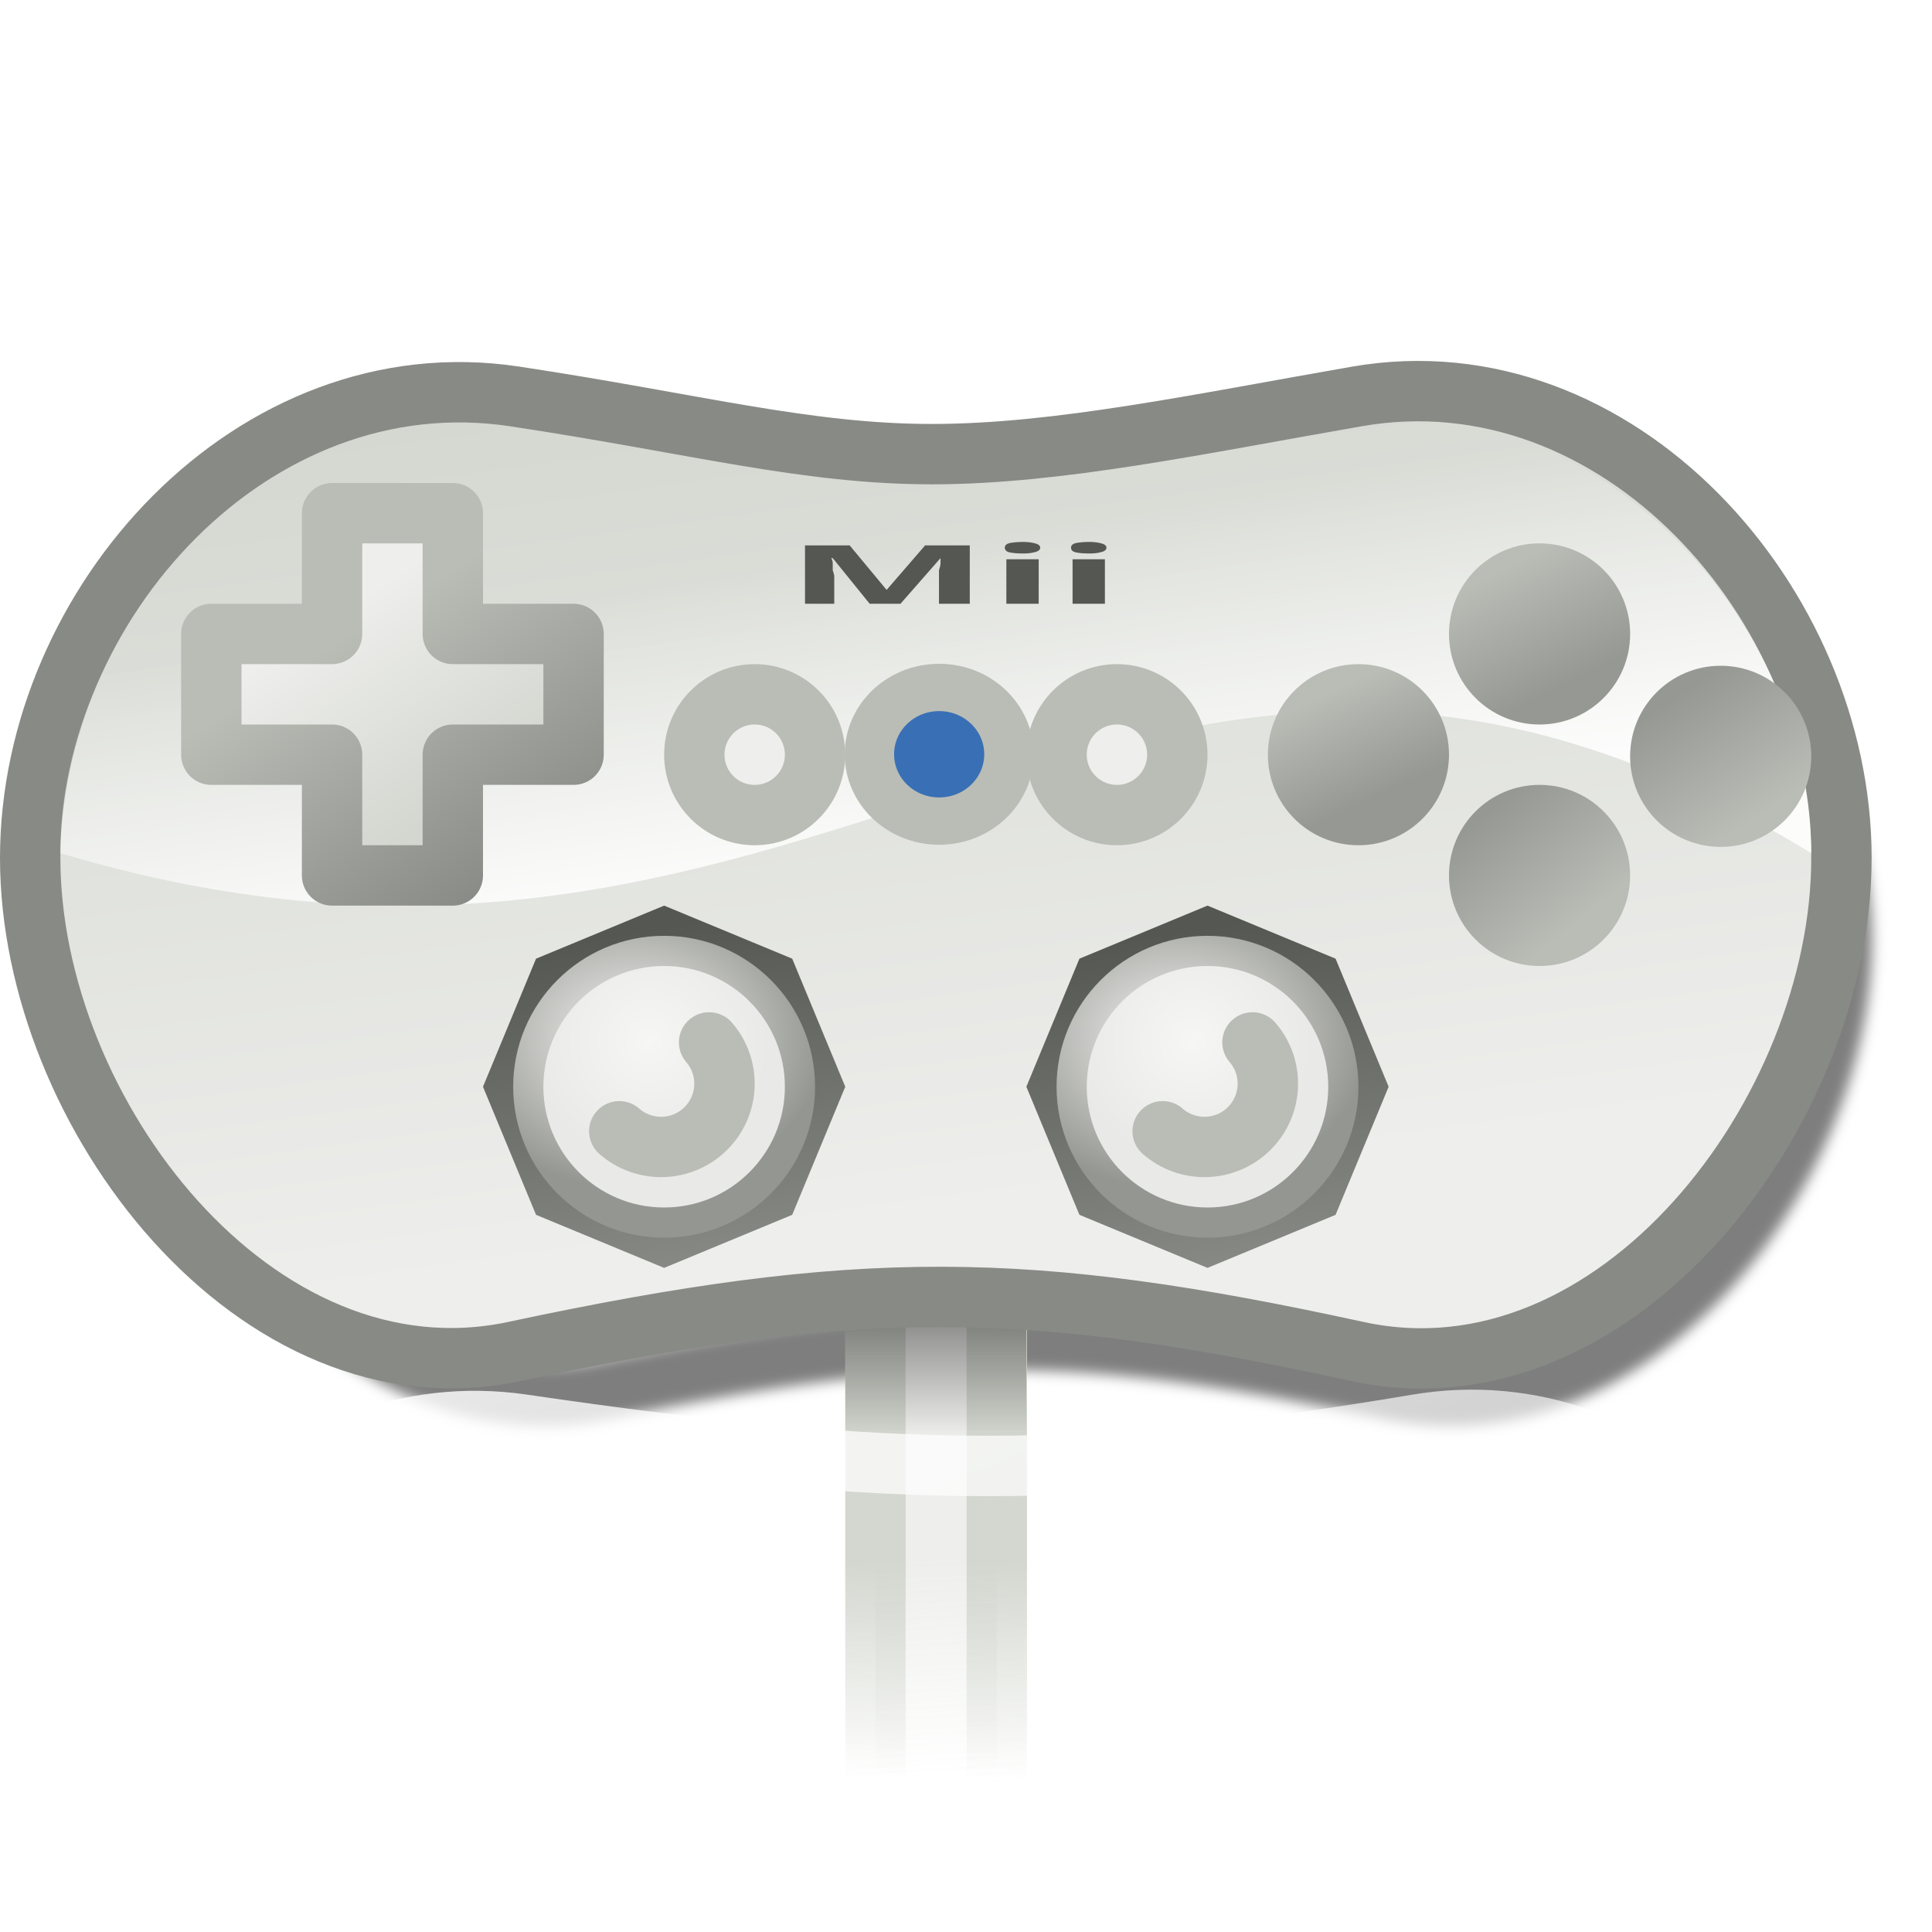
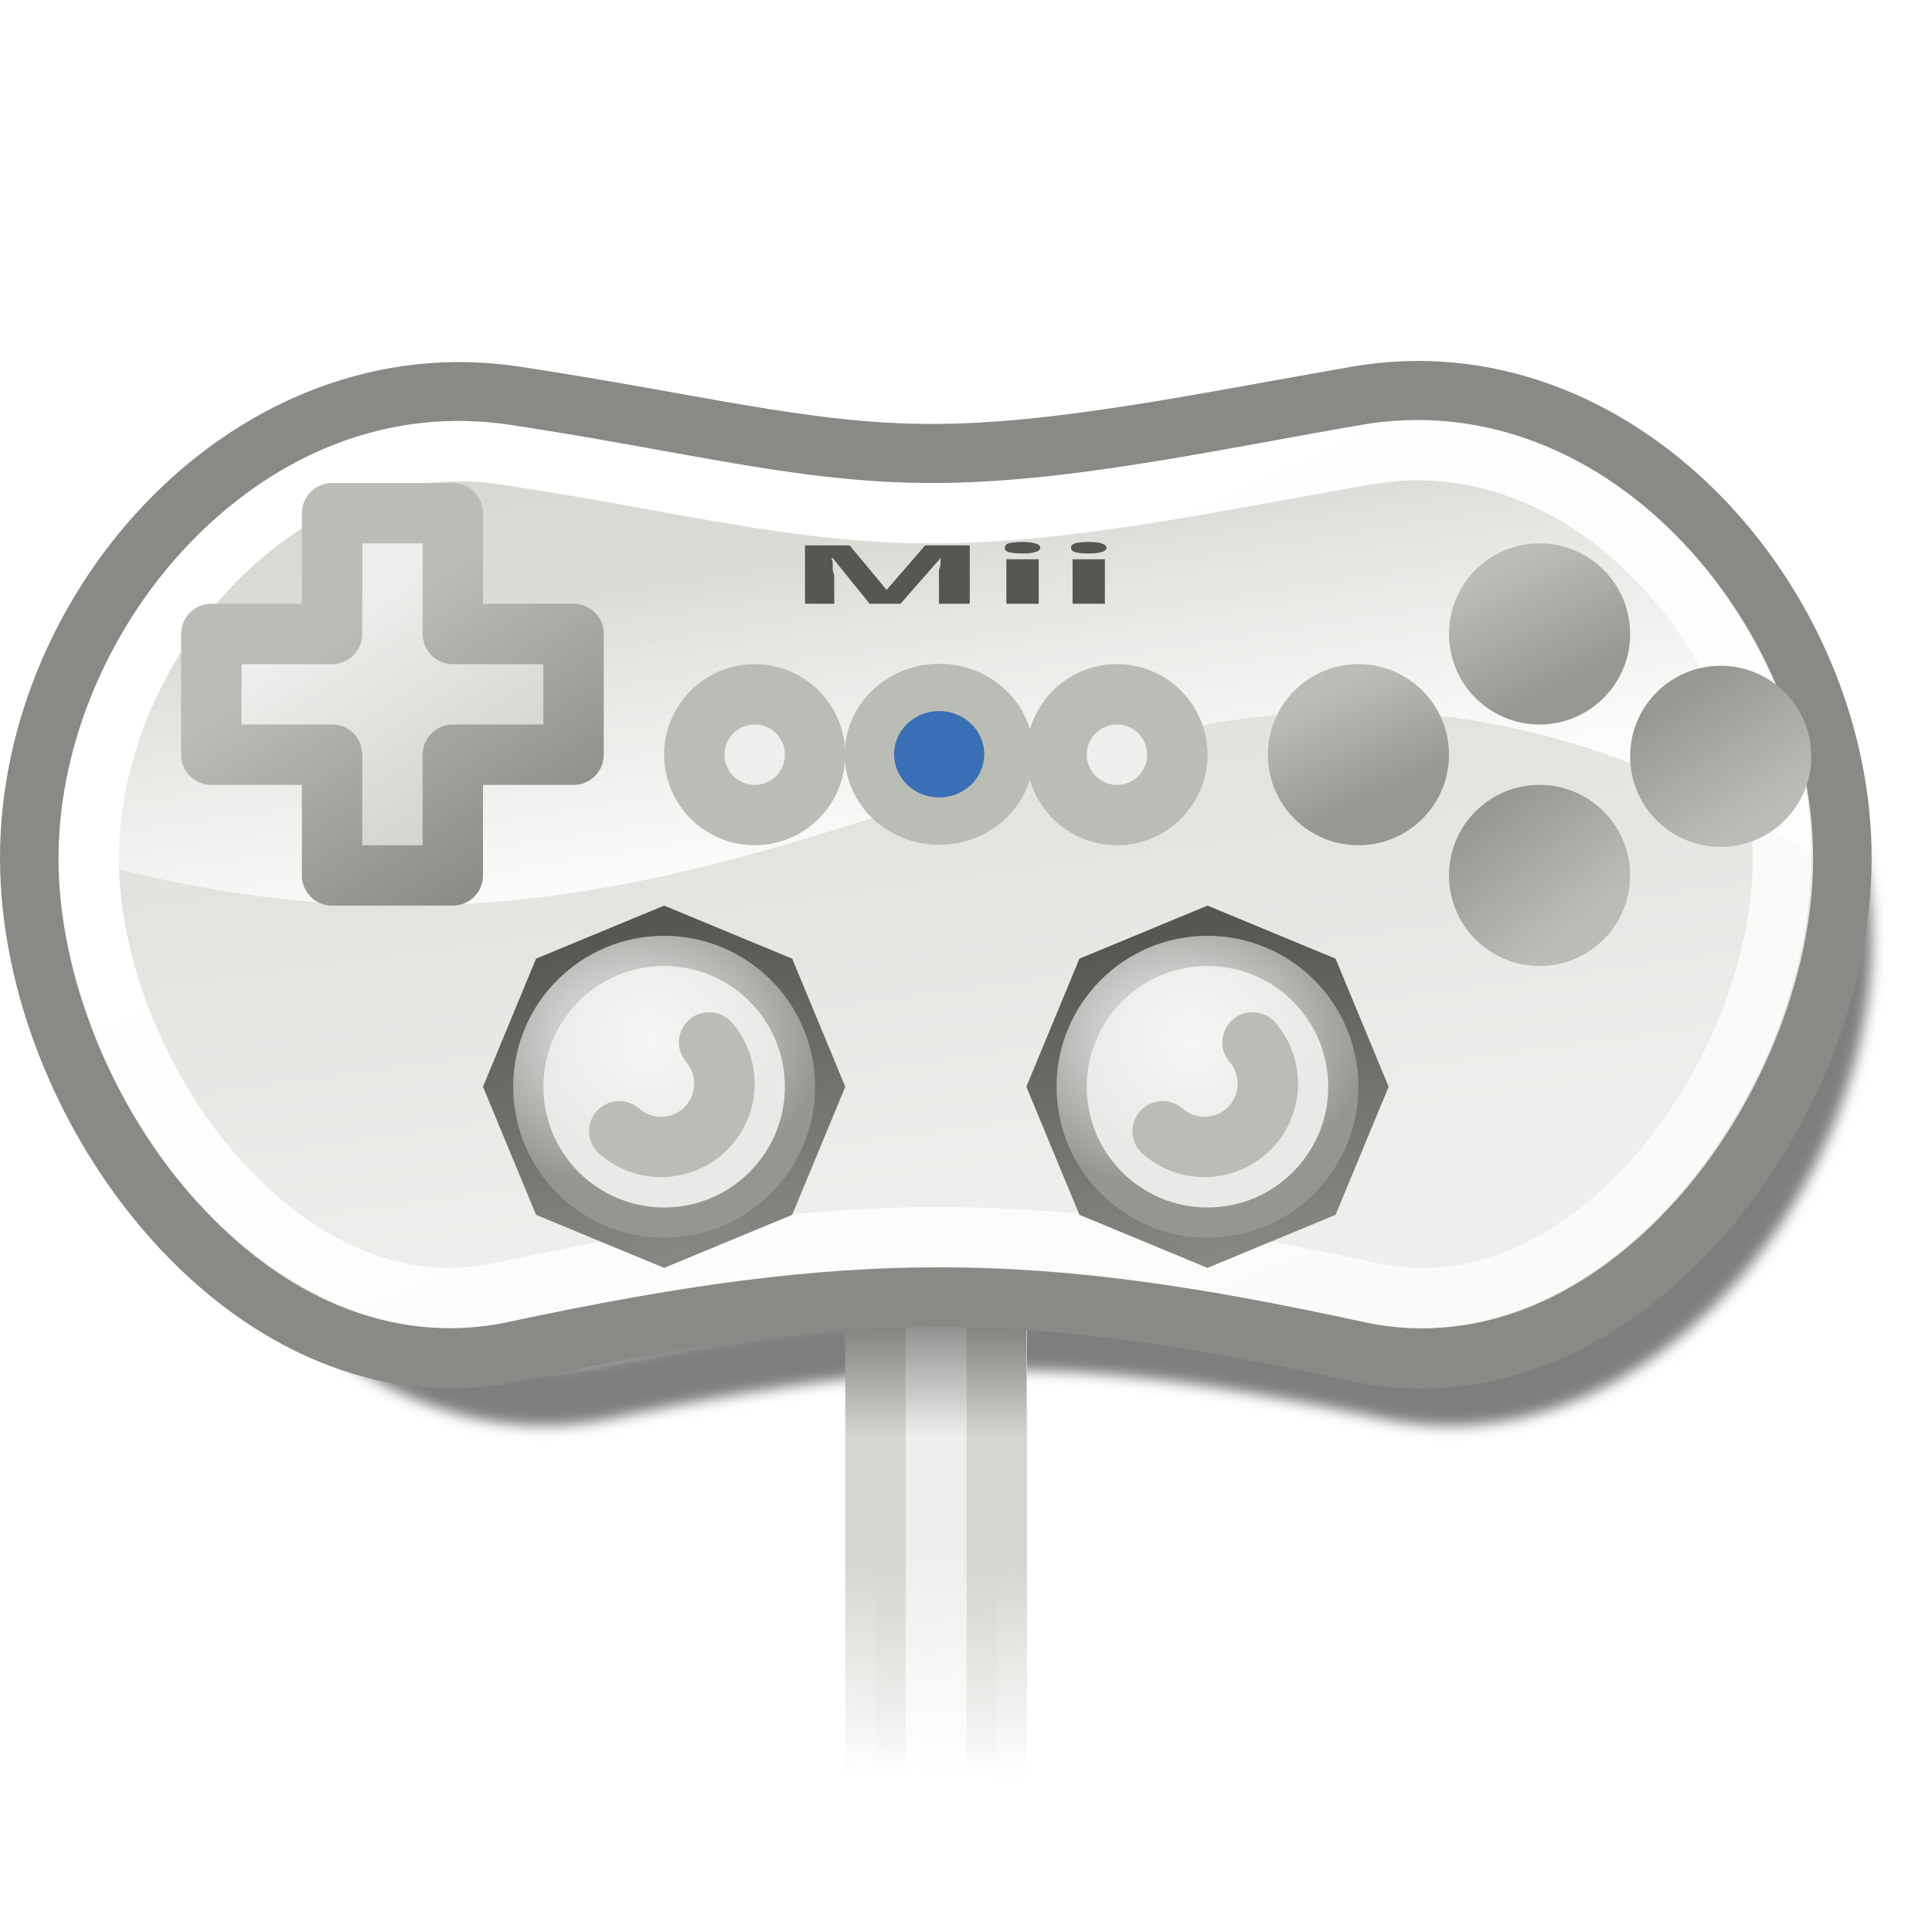
<svg xmlns="http://www.w3.org/2000/svg" xmlns:xlink="http://www.w3.org/1999/xlink" width="32" height="32" id="svg2160" version="1.0">
  <defs id="defs2162">
    <linearGradient id="linearGradient4641">
      <stop id="stop4643" offset="0" style="stop-color:#969893;stop-opacity:1;" />
      <stop id="stop4645" offset="1" style="stop-color:#babdb6;stop-opacity:1" />
    </linearGradient>
    <linearGradient id="linearGradient4631">
      <stop style="stop-color:#969893;stop-opacity:1;" offset="0" id="stop4633" />
      <stop style="stop-color:#babdb6;stop-opacity:1" offset="1" id="stop4635" />
    </linearGradient>
    <linearGradient id="linearGradient4560">
      <stop id="stop4562" offset="0" style="stop-color:#ffffff;stop-opacity:1;" />
      <stop id="stop4564" offset="1" style="stop-color:#ffffff;stop-opacity:0" />
    </linearGradient>
    <linearGradient id="linearGradient4503">
      <stop id="stop4505" offset="0" style="stop-color:#f4f4f2;stop-opacity:1" />
      <stop id="stop4507" offset="1" style="stop-color:#949691;stop-opacity:1" />
    </linearGradient>
    <linearGradient id="linearGradient4473">
      <stop style="stop-color:#f6f6f5;stop-opacity:1" offset="0" id="stop4475" />
      <stop style="stop-color:#e9e9e7;stop-opacity:1" offset="1" id="stop4477" />
    </linearGradient>
    <linearGradient id="linearGradient4449">
      <stop style="stop-color:#888a85;stop-opacity:1;" offset="0" id="stop4451" />
      <stop style="stop-color:#555753;stop-opacity:1" offset="1" id="stop4453" />
    </linearGradient>
    <linearGradient id="linearGradient3440">
      <stop style="stop-color:#000000;stop-opacity:1;" offset="0" id="stop3442" />
      <stop style="stop-color:#000000;stop-opacity:0;" offset="1" id="stop3444" />
    </linearGradient>
    <linearGradient id="linearGradient3430">
      <stop style="stop-color:#d3d7cf;stop-opacity:1" offset="0" id="stop3432" />
      <stop style="stop-color:#d3d7cf;stop-opacity:0" offset="1" id="stop3434" />
    </linearGradient>
    <linearGradient id="linearGradient3422">
      <stop style="stop-color:#eeeeec;stop-opacity:1" offset="0" id="stop3424" />
      <stop style="stop-color:#eeeeec;stop-opacity:0" offset="1" id="stop3426" />
    </linearGradient>
    <linearGradient id="linearGradient3412">
      <stop style="stop-color:#ffffff;stop-opacity:1;" offset="0" id="stop3414" />
      <stop style="stop-color:#ffffff;stop-opacity:0.357" offset="1" id="stop3416" />
    </linearGradient>
    <linearGradient id="linearGradient3309">
      <stop style="stop-color:#d3d7cf;stop-opacity:1;" offset="0" id="stop3311" />
      <stop style="stop-color:#eeeeec;stop-opacity:1" offset="1" id="stop3313" />
    </linearGradient>
    <linearGradient id="linearGradient3285">
      <stop style="stop-color:#888a85;stop-opacity:1" offset="0" id="stop3287" />
      <stop style="stop-color:#babdb6;stop-opacity:1" offset="1" id="stop3289" />
    </linearGradient>
    <linearGradient xlink:href="#linearGradient3285" id="linearGradient3291" x1="13.893" y1="25" x2="10.14" y2="19.079" gradientUnits="userSpaceOnUse" gradientTransform="matrix(0.7076018,0,0,0.7065334,-1.27678,-3.060336)" />
    <linearGradient xlink:href="#linearGradient3309" id="linearGradient3315" x1="11.179" y1="24" x2="8.286" y2="19.643" gradientUnits="userSpaceOnUse" gradientTransform="matrix(0.7076018,0,0,0.7065334,-1.27678,-3.060336)" />
    <linearGradient xlink:href="#linearGradient3309" id="linearGradient3410" gradientUnits="userSpaceOnUse" x1="17.353" y1="12.479" x2="20.093" y2="33.489" gradientTransform="matrix(0.6666667,0,0,0.6991733,-0.5,-2.960975)" />
    <linearGradient xlink:href="#linearGradient3412" id="linearGradient3418" x1="11.969" y1="11.27" x2="24.531" y2="39.056" gradientUnits="userSpaceOnUse" />
    <linearGradient xlink:href="#linearGradient3422" id="linearGradient3428" x1="24.051" y1="40.955" x2="24" y2="45.955" gradientUnits="userSpaceOnUse" gradientTransform="matrix(1.004921,0,0,0.7146587,-9.115639,-3.446287)" />
    <linearGradient xlink:href="#linearGradient3430" id="linearGradient3436" x1="22.051" y1="41.005" x2="22" y2="46.056" gradientUnits="userSpaceOnUse" gradientTransform="matrix(1.004921,0,0,0.7146587,-9.115639,-3.446287)" />
    <linearGradient xlink:href="#linearGradient3440" id="linearGradient3446" x1="24.5" y1="35" x2="24.5" y2="38.607" gradientUnits="userSpaceOnUse" gradientTransform="matrix(0.9999999,0,0,0.5299001,-8.999999,3.333895)" />
    <radialGradient xlink:href="#linearGradient4503" id="radialGradient4447" cx="17.197" cy="27.714" fx="17.197" fy="27.714" r="4" gradientUnits="userSpaceOnUse" gradientTransform="matrix(1.265306,2.0408163e-2,-1.6126935e-2,0.99987,-4.115482,-0.3473516)" />
    <linearGradient xlink:href="#linearGradient4449" id="linearGradient4455" x1="20.157" y1="25.602" x2="18.776" y2="17.268" gradientUnits="userSpaceOnUse" />
    <radialGradient xlink:href="#linearGradient4473" id="radialGradient4479" cx="17.495" cy="27.485" fx="17.495" fy="27.485" r="4" gradientUnits="userSpaceOnUse" />
    <linearGradient xlink:href="#linearGradient4560" id="linearGradient4558" x1="23.5" y1="23.424" x2="22.357" y2="16.067" gradientUnits="userSpaceOnUse" gradientTransform="matrix(0.6744185,0,0,0.6749048,-0.3488372,-1.771742)" />
    <linearGradient xlink:href="#linearGradient4449" id="linearGradient4601" gradientUnits="userSpaceOnUse" x1="20.157" y1="25.602" x2="18.776" y2="17.268" />
    <radialGradient xlink:href="#linearGradient4503" id="radialGradient4603" gradientUnits="userSpaceOnUse" gradientTransform="matrix(1.265306,2.0408163e-2,-1.6126935e-2,0.99987,-4.115482,-0.3473516)" cx="17.197" cy="27.714" fx="17.197" fy="27.714" r="4" />
    <radialGradient xlink:href="#linearGradient4473" id="radialGradient4605" gradientUnits="userSpaceOnUse" cx="17.495" cy="27.485" fx="17.495" fy="27.485" r="4" />
    <linearGradient xlink:href="#linearGradient4631" id="linearGradient4637" x1="19.906" y1="21.192" x2="19.417" y2="20.22" gradientUnits="userSpaceOnUse" />
    <linearGradient xlink:href="#linearGradient4641" id="linearGradient4639" x1="19.928" y1="21.081" x2="19.528" y2="20.22" gradientUnits="userSpaceOnUse" />
    <linearGradient xlink:href="#linearGradient4641" id="linearGradient4653" x1="19.442" y1="20.21" x2="20.102" y2="21.223" gradientUnits="userSpaceOnUse" />
    <linearGradient xlink:href="#linearGradient4641" id="linearGradient4655" x1="19.265" y1="20.255" x2="20.014" y2="21.185" gradientUnits="userSpaceOnUse" />
    <filter id="filter4659">
      <feGaussianBlur stdDeviation="0.12" id="feGaussianBlur4661" />
    </filter>
  </defs>
  <path style="opacity:0.506;fill:none;fill-opacity:1;fill-rule:evenodd;stroke:#000000;stroke-width:1.083;stroke-linecap:round;stroke-linejoin:round;stroke-miterlimit:6.5;stroke-dasharray:none;stroke-opacity:1;filter:url(#filter4659)" d="M 9.023,7 C 4.695,6.346 1,10.427 1,14.645 C 1,18.863 4.74,23.734 9.023,22.819 C 14.74,21.597 17.535,21.633 22.977,22.819 C 27.257,23.751 31,18.863 31,14.645 C 31,10.427 27.291,6.25 22.977,7 C 20.384,7.451 18.029,7.956 15.936,7.956 C 13.843,7.957 12.012,7.452 9.023,7 z " id="path4657" transform="matrix(0.9333333,0,0,0.9127424,1.566668,2.191006)" />
  <rect style="opacity:1;fill:url(#linearGradient3428);fill-opacity:1;fill-rule:evenodd;stroke:url(#linearGradient3436);stroke-width:1;stroke-linecap:round;stroke-linejoin:round;stroke-miterlimit:6.5;stroke-dasharray:none;stroke-opacity:1" id="rect3420" width="2.01" height="10.005" x="14.5" y="20.495" />
  <g id="layer1" />
  <rect style="opacity:0.41;fill:url(#linearGradient3446);fill-opacity:1;fill-rule:evenodd;stroke:none;stroke-width:1;stroke-linecap:round;stroke-linejoin:round;stroke-miterlimit:6.5;stroke-dasharray:none;stroke-opacity:1" id="rect3438" width="3" height="2.12" x="14" y="21.88" />
  <path style="opacity:1;fill:url(#linearGradient3410);fill-opacity:1;fill-rule:evenodd;stroke:#888a85;stroke-width:1;stroke-linecap:round;stroke-linejoin:round;stroke-miterlimit:6.5;stroke-dasharray:none;stroke-opacity:1" d="M 8.523,6.566 C 4.195,5.912 0.5,9.993 0.5,14.211 C 0.5,18.429 4.24,23.3 8.523,22.384 C 14.24,21.163 17.035,21.198 22.477,22.384 C 26.757,23.317 30.5,18.429 30.5,14.211 C 30.5,9.993 26.791,5.816 22.477,6.566 C 19.884,7.016 17.529,7.522 15.436,7.522 C 13.343,7.522 11.512,7.017 8.523,6.566 z " id="path2210" />
  <path style="opacity:0.866;fill:url(#linearGradient4558);fill-opacity:1;fill-rule:evenodd;stroke:none;stroke-width:1;stroke-linecap:round;stroke-linejoin:round;stroke-miterlimit:6.5;stroke-opacity:1" d="M 23.909,7.023 C 23.432,6.977 22.962,7 22.455,7.086 C 19.882,7.523 17.888,7.74 15.795,7.74 C 13.701,7.74 11.508,7.523 8.545,7.086 C 4.492,6.489 1,10.26 1,14.131 C 13.93,18.006 18.76,7.261 30,14.131 C 30,10.746 27.266,7.346 23.909,7.023 z " id="path4541" />
-   <path xlink:href="#path2210" style="opacity:1;fill:none;fill-opacity:1;fill-rule:evenodd;stroke:url(#linearGradient3418);stroke-width:1;stroke-linecap:round;stroke-linejoin:round;stroke-miterlimit:6.5;stroke-dasharray:none;stroke-opacity:1" id="path3408" d="M 8.656,23.594 C 4.822,23.032 1.469,26.66 1.469,30.312 C 1.469,33.965 4.823,37.595 8.656,37.031 C 14.429,36.183 17.461,36.199 23.438,37.031 C 27.283,37.567 30.656,33.966 30.656,30.312 C 30.656,28.487 29.803,26.587 28.469,25.281 C 27.134,23.975 25.368,23.274 23.469,23.594 C 20.752,24.051 18.617,24.281 16.375,24.281 C 14.133,24.282 11.778,24.051 8.656,23.594 z " />
+   <path style="fill:none;fill-opacity:1;fill-rule:evenodd;stroke:url(#linearGradient3418);stroke-width:1;stroke-linecap:round;stroke-linejoin:round;stroke-miterlimit:6.5;stroke-opacity:1" d="M 8.375,7.531 C 6.55,7.255 4.88,7.962 3.594,9.25 C 2.308,10.538 1.469,12.396 1.469,14.219 C 1.469,16.038 2.318,18.119 3.625,19.562 C 4.932,21.006 6.574,21.778 8.312,21.406 C 14.097,20.17 17.182,20.206 22.688,21.406 C 24.423,21.784 26.068,21.008 27.375,19.562 C 28.682,18.117 29.531,16.038 29.531,14.219 C 29.531,12.397 28.694,10.517 27.406,9.219 C 26.119,7.921 24.432,7.217 22.625,7.531 C 20.059,7.977 17.692,8.5 15.438,8.5 C 13.183,8.5 11.313,7.975 8.375,7.531 z" id="path3408" />
  <path style="fill:url(#linearGradient3315);fill-opacity:1;fill-rule:evenodd;stroke:url(#linearGradient3291);stroke-width:1;stroke-linecap:round;stroke-linejoin:round;stroke-miterlimit:6.5;stroke-opacity:1" d="M 5.5,8.5 L 7.5,8.5 L 7.5,10.5 L 9.5,10.5 L 9.5,12.5 L 7.5,12.5 L 7.5,14.5 L 5.5,14.5 L 5.5,12.5 L 3.5,12.5 L 3.5,10.5 L 5.5,10.5 L 5.5,8.5 z " id="rect2215" />
  <path style="opacity:1;fill:#396fb5;fill-opacity:1;fill-rule:evenodd;stroke:#babdb6;stroke-width:0.531;stroke-linecap:round;stroke-linejoin:round;stroke-miterlimit:6.5;stroke-dasharray:none;stroke-opacity:1" id="path3213" d="M 20.5 20.75 A 0.75 0.75 0 1 1  19,20.75 A 0.75 0.75 0 1 1  20.5 20.75 z" transform="matrix(1.540747,0,0,1.475902,-14.8742,-18.1319)" />
  <path style="opacity:1;fill:#eeeeec;fill-opacity:1;fill-rule:evenodd;stroke:#babdb6;stroke-width:0.75;stroke-linecap:round;stroke-linejoin:round;stroke-miterlimit:6.5;stroke-dasharray:none;stroke-opacity:1" id="path3241" d="M 20.5 20.75 A 0.75 0.75 0 1 1  19,20.75 A 0.75 0.75 0 1 1  20.5 20.75 z" transform="matrix(1.333334,0,0,1.333333,-13.83334,-15.16667)" />
  <path style="opacity:1;fill:#eeeeec;fill-opacity:1;fill-rule:evenodd;stroke:#babdb6;stroke-width:0.75;stroke-linecap:round;stroke-linejoin:round;stroke-miterlimit:6.5;stroke-dasharray:none;stroke-opacity:1" id="path3243" d="M 20.5 20.75 A 0.75 0.75 0 1 1  19,20.75 A 0.75 0.75 0 1 1  20.5 20.75 z" transform="matrix(1.333333,0,0,1.333333,-7.833324,-15.16667)" />
  <text xml:space="preserve" style="font-size:2.2px;font-style:normal;font-variant:normal;font-weight:bold;font-stretch:normal;text-align:start;line-height:125%;writing-mode:lr-tb;text-anchor:start;fill:#555753;fill-opacity:1;stroke:none;stroke-width:1px;stroke-linecap:butt;stroke-linejoin:miter;stroke-opacity:1;font-family:MgOpen Modata" x="7.964" y="16.324" id="text3251" transform="scale(1.6324,0.6125949)">
    <tspan id="tspan3253" x="7.964" y="16.324">Mii</tspan>
  </text>
  <path style="opacity:1;fill:url(#linearGradient4639);fill-opacity:1;fill-rule:evenodd;stroke:none;stroke-width:0.303;stroke-linecap:round;stroke-linejoin:round;stroke-miterlimit:6.5;stroke-dasharray:none;stroke-opacity:1" id="path3263" d="M 20.5 20.75 A 0.75 0.75 0 1 1  19,20.75 A 0.75 0.75 0 1 1  20.5 20.75 z" transform="matrix(2,0,0,2.000001,-17,-29.00003)" />
  <path style="opacity:1;fill:url(#linearGradient4655);fill-opacity:1;fill-rule:evenodd;stroke:none;stroke-width:0.303;stroke-linecap:round;stroke-linejoin:round;stroke-miterlimit:6.5;stroke-dasharray:none;stroke-opacity:1" id="path3267" d="M 20.5 20.75 A 0.75 0.75 0 1 1  19,20.75 A 0.75 0.75 0 1 1  20.5 20.75 z" transform="matrix(2,0,0,2,-14.00001,-27)" />
  <g id="g3387" transform="matrix(0.6666666,0,0,0.6666667,-0.6666659,-1.666667)">
    <path transform="matrix(1.012448,0,0,1.012448,-2.748967,8.238585)" d="M 23.143,24.143 L 20,25.445 L 16.857,24.143 L 15.555,21 L 16.857,17.857 L 20,16.555 L 23.143,17.857 L 24.445,21 L 23.143,24.143 z " id="path3389" style="opacity:1;fill:url(#linearGradient4455);fill-opacity:1;fill-rule:evenodd;stroke:none;stroke-width:1.111;stroke-linecap:round;stroke-linejoin:round;stroke-miterlimit:6.5;stroke-dasharray:none;stroke-opacity:1" />
    <path transform="matrix(0.9375,0,0,0.9375,0.6250011,2.312499)" d="M 22 29 A 4 4 0 1 1  14,29 A 4 4 0 1 1  22 29 z" id="path3391" style="opacity:1;fill:url(#radialGradient4447);fill-opacity:1;fill-rule:evenodd;stroke:none;stroke-width:1;stroke-linecap:round;stroke-linejoin:round;stroke-miterlimit:6.5;stroke-dasharray:none;stroke-opacity:1" />
    <path transform="matrix(0.7500003,0,0,0.7499998,3.999997,7.750004)" d="M 22 29 A 4 4 0 1 1  14,29 A 4 4 0 1 1  22 29 z" id="path3393" style="opacity:1;fill:url(#radialGradient4479);fill-opacity:1;fill-rule:evenodd;stroke:none;stroke-width:1;stroke-linecap:round;stroke-linejoin:round;stroke-miterlimit:6.5;stroke-dasharray:none;stroke-opacity:1" />
    <path transform="matrix(0.3936686,0,0,0.3930056,10.3395,18.02742)" d="M 21.029,26.388 A 4,4 0 0 1 15.36,32.005" id="path3395" style="opacity:1;fill:none;fill-opacity:1;fill-rule:evenodd;stroke:#babdb6;stroke-width:3.814;stroke-linecap:round;stroke-linejoin:round;stroke-miterlimit:6.5;stroke-dasharray:none;stroke-opacity:1" />
  </g>
  <g id="g4591" transform="matrix(0.6666666,0,0,0.6666667,8.333334,-1.666667)">
    <path transform="matrix(1.012448,0,0,1.012448,-2.748967,8.238585)" d="M 23.143,24.143 L 20,25.445 L 16.857,24.143 L 15.555,21 L 16.857,17.857 L 20,16.555 L 23.143,17.857 L 24.445,21 L 23.143,24.143 z " id="path4593" style="opacity:1;fill:url(#linearGradient4601);fill-opacity:1;fill-rule:evenodd;stroke:none;stroke-width:1.111;stroke-linecap:round;stroke-linejoin:round;stroke-miterlimit:6.5;stroke-dasharray:none;stroke-opacity:1" />
    <path transform="matrix(0.9375,0,0,0.9375,0.6250011,2.312499)" d="M 22 29 A 4 4 0 1 1  14,29 A 4 4 0 1 1  22 29 z" id="path4595" style="opacity:1;fill:url(#radialGradient4603);fill-opacity:1;fill-rule:evenodd;stroke:none;stroke-width:1;stroke-linecap:round;stroke-linejoin:round;stroke-miterlimit:6.5;stroke-dasharray:none;stroke-opacity:1" />
    <path transform="matrix(0.7500003,0,0,0.7499998,3.999997,7.750004)" d="M 22 29 A 4 4 0 1 1  14,29 A 4 4 0 1 1  22 29 z" id="path4597" style="opacity:1;fill:url(#radialGradient4605);fill-opacity:1;fill-rule:evenodd;stroke:none;stroke-width:1;stroke-linecap:round;stroke-linejoin:round;stroke-miterlimit:6.5;stroke-dasharray:none;stroke-opacity:1" />
    <path transform="matrix(0.3936686,0,0,0.3930056,10.3395,18.02742)" d="M 21.029,26.388 A 4,4 0 0 1 15.36,32.005" id="path4599" style="opacity:1;fill:none;fill-opacity:1;fill-rule:evenodd;stroke:#babdb6;stroke-width:3.814;stroke-linecap:round;stroke-linejoin:round;stroke-miterlimit:6.5;stroke-dasharray:none;stroke-opacity:1" />
  </g>
  <path style="opacity:1;fill:url(#linearGradient4637);fill-opacity:1;fill-rule:evenodd;stroke:none;stroke-width:0.303;stroke-linecap:round;stroke-linejoin:round;stroke-miterlimit:6.5;stroke-dasharray:none;stroke-opacity:1" id="path4623" d="M 20.5 20.75 A 0.75 0.75 0 1 1  19,20.75 A 0.75 0.75 0 1 1  20.5 20.75 z" transform="matrix(2,0,0,2.000001,-14,-31.00003)" />
  <path style="opacity:1;fill:url(#linearGradient4653);fill-opacity:1;fill-rule:evenodd;stroke:none;stroke-width:0.303;stroke-linecap:round;stroke-linejoin:round;stroke-miterlimit:6.5;stroke-dasharray:none;stroke-opacity:1" id="path4627" d="M 20.5 20.75 A 0.75 0.75 0 1 1  19,20.75 A 0.75 0.75 0 1 1  20.5 20.75 z" transform="matrix(2,0,0,2,-11.00001,-28.97287)" />
</svg>
